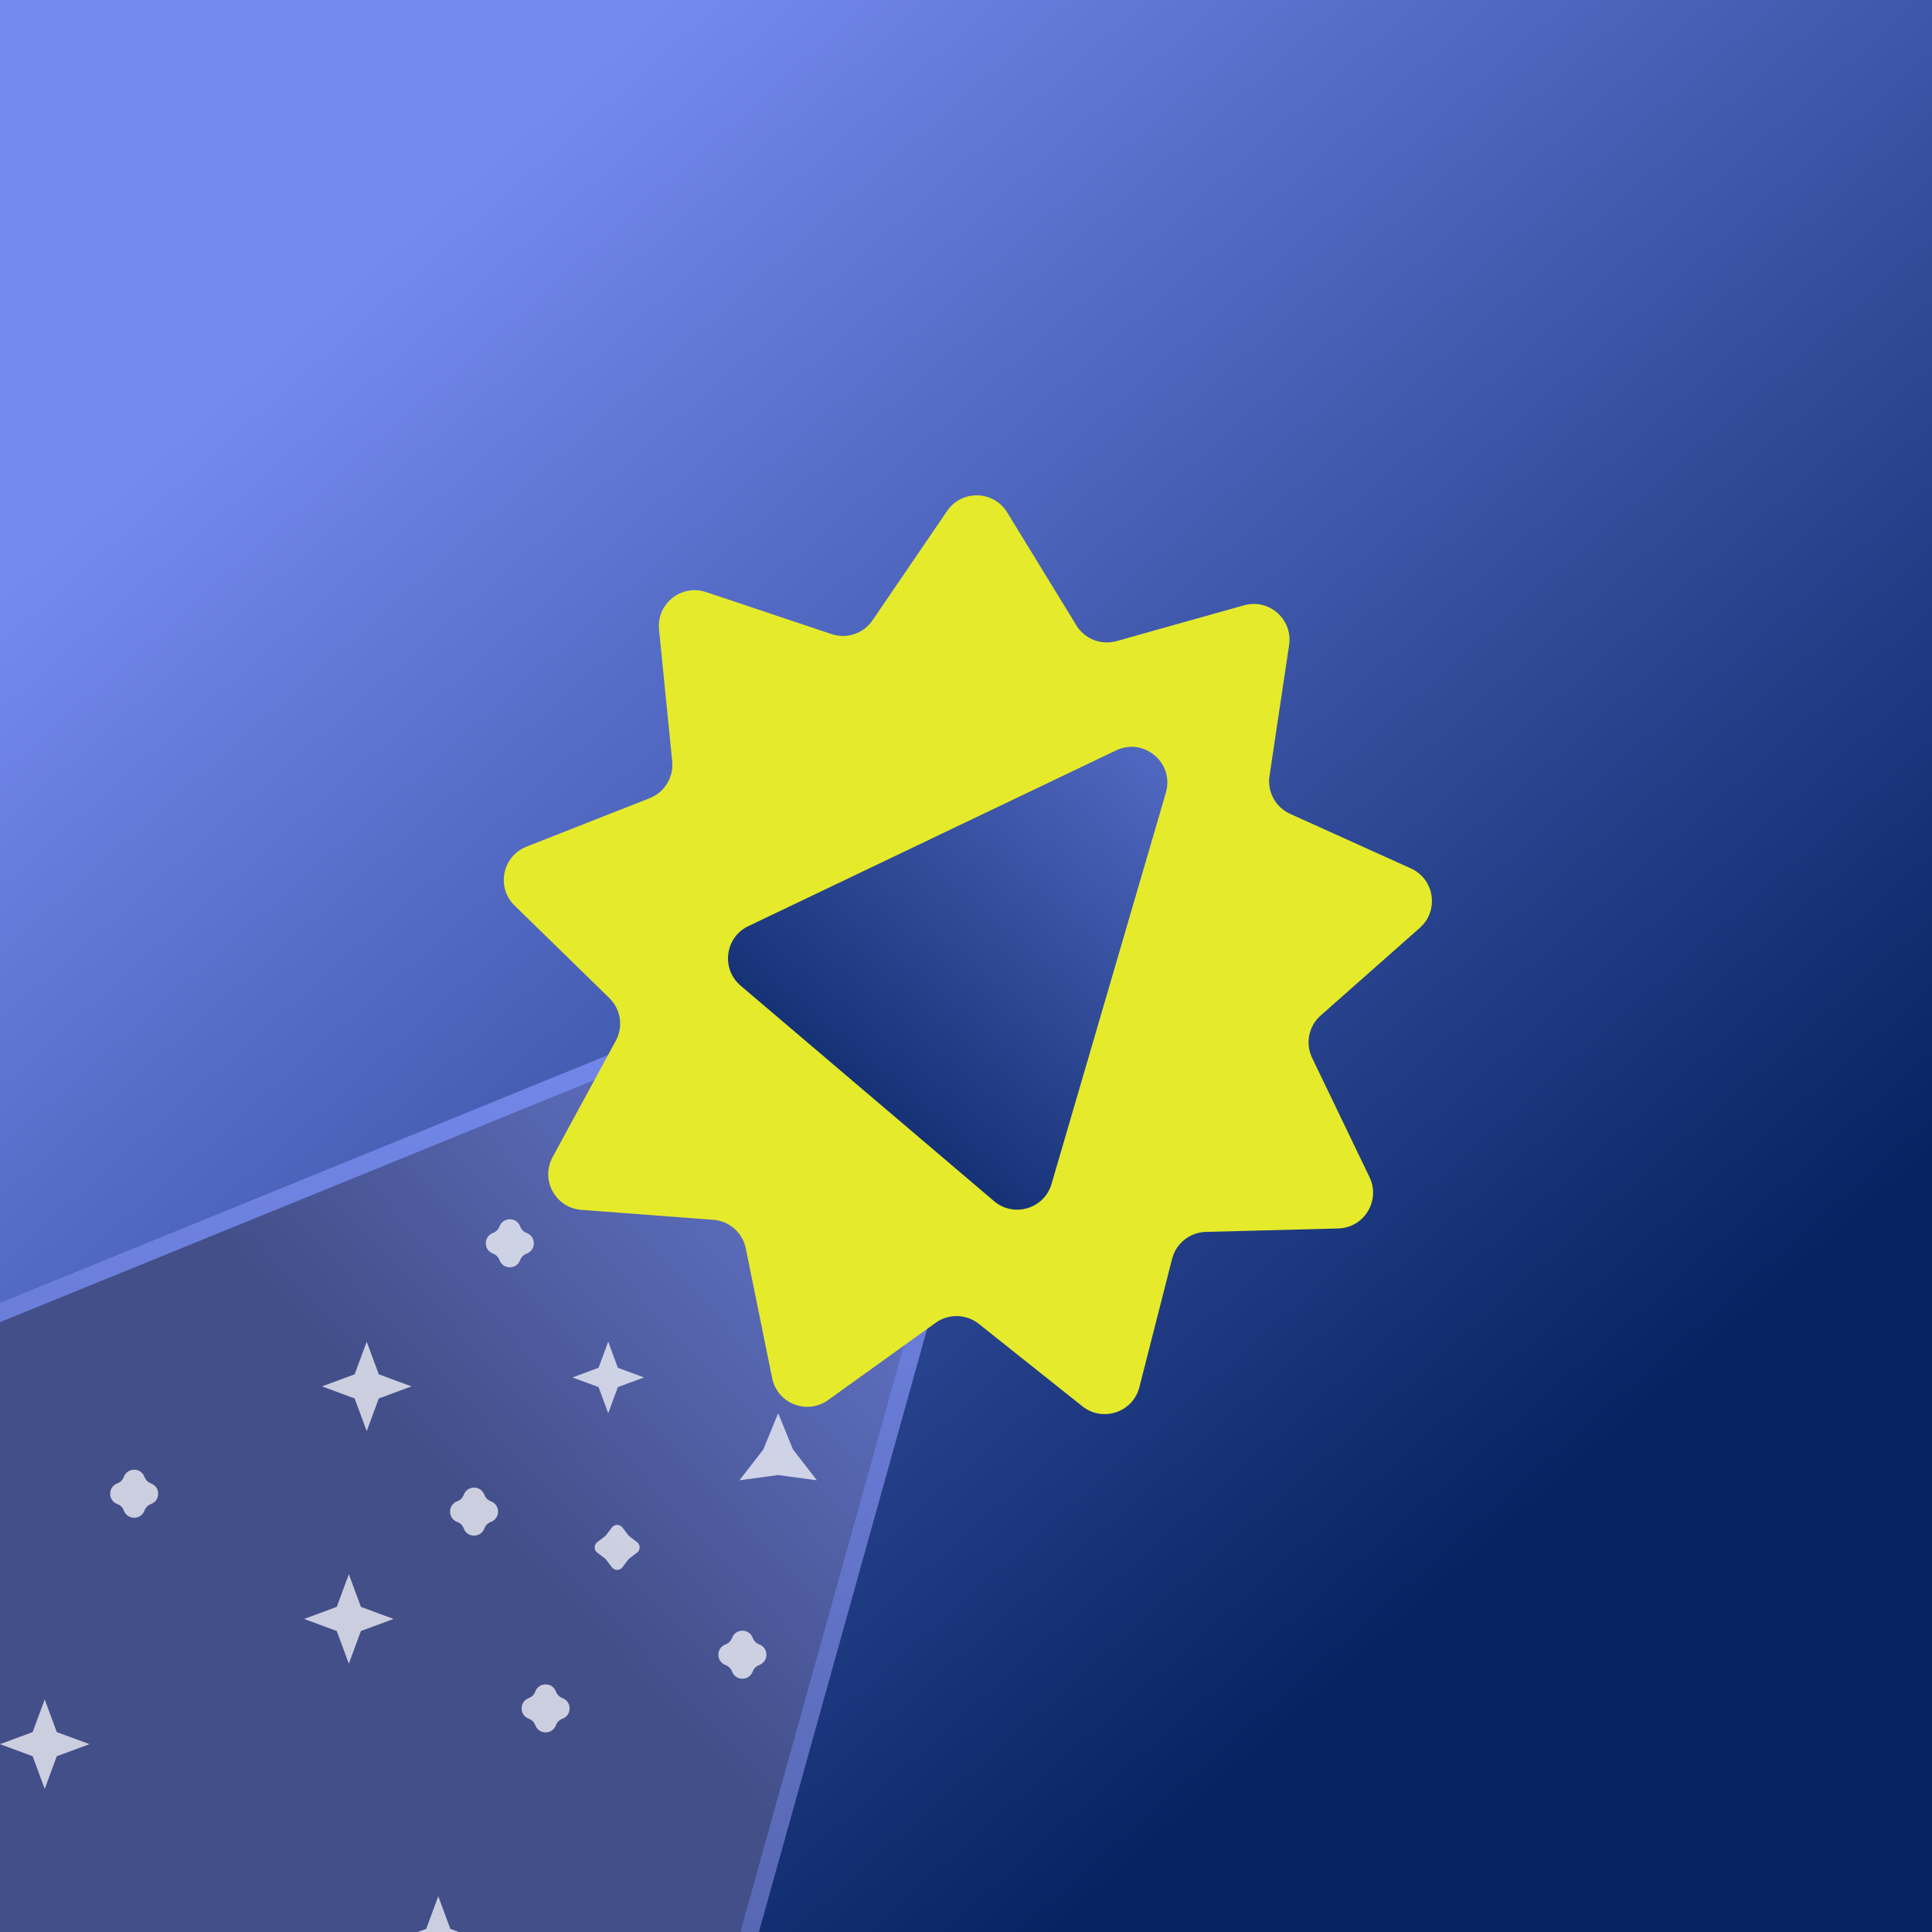
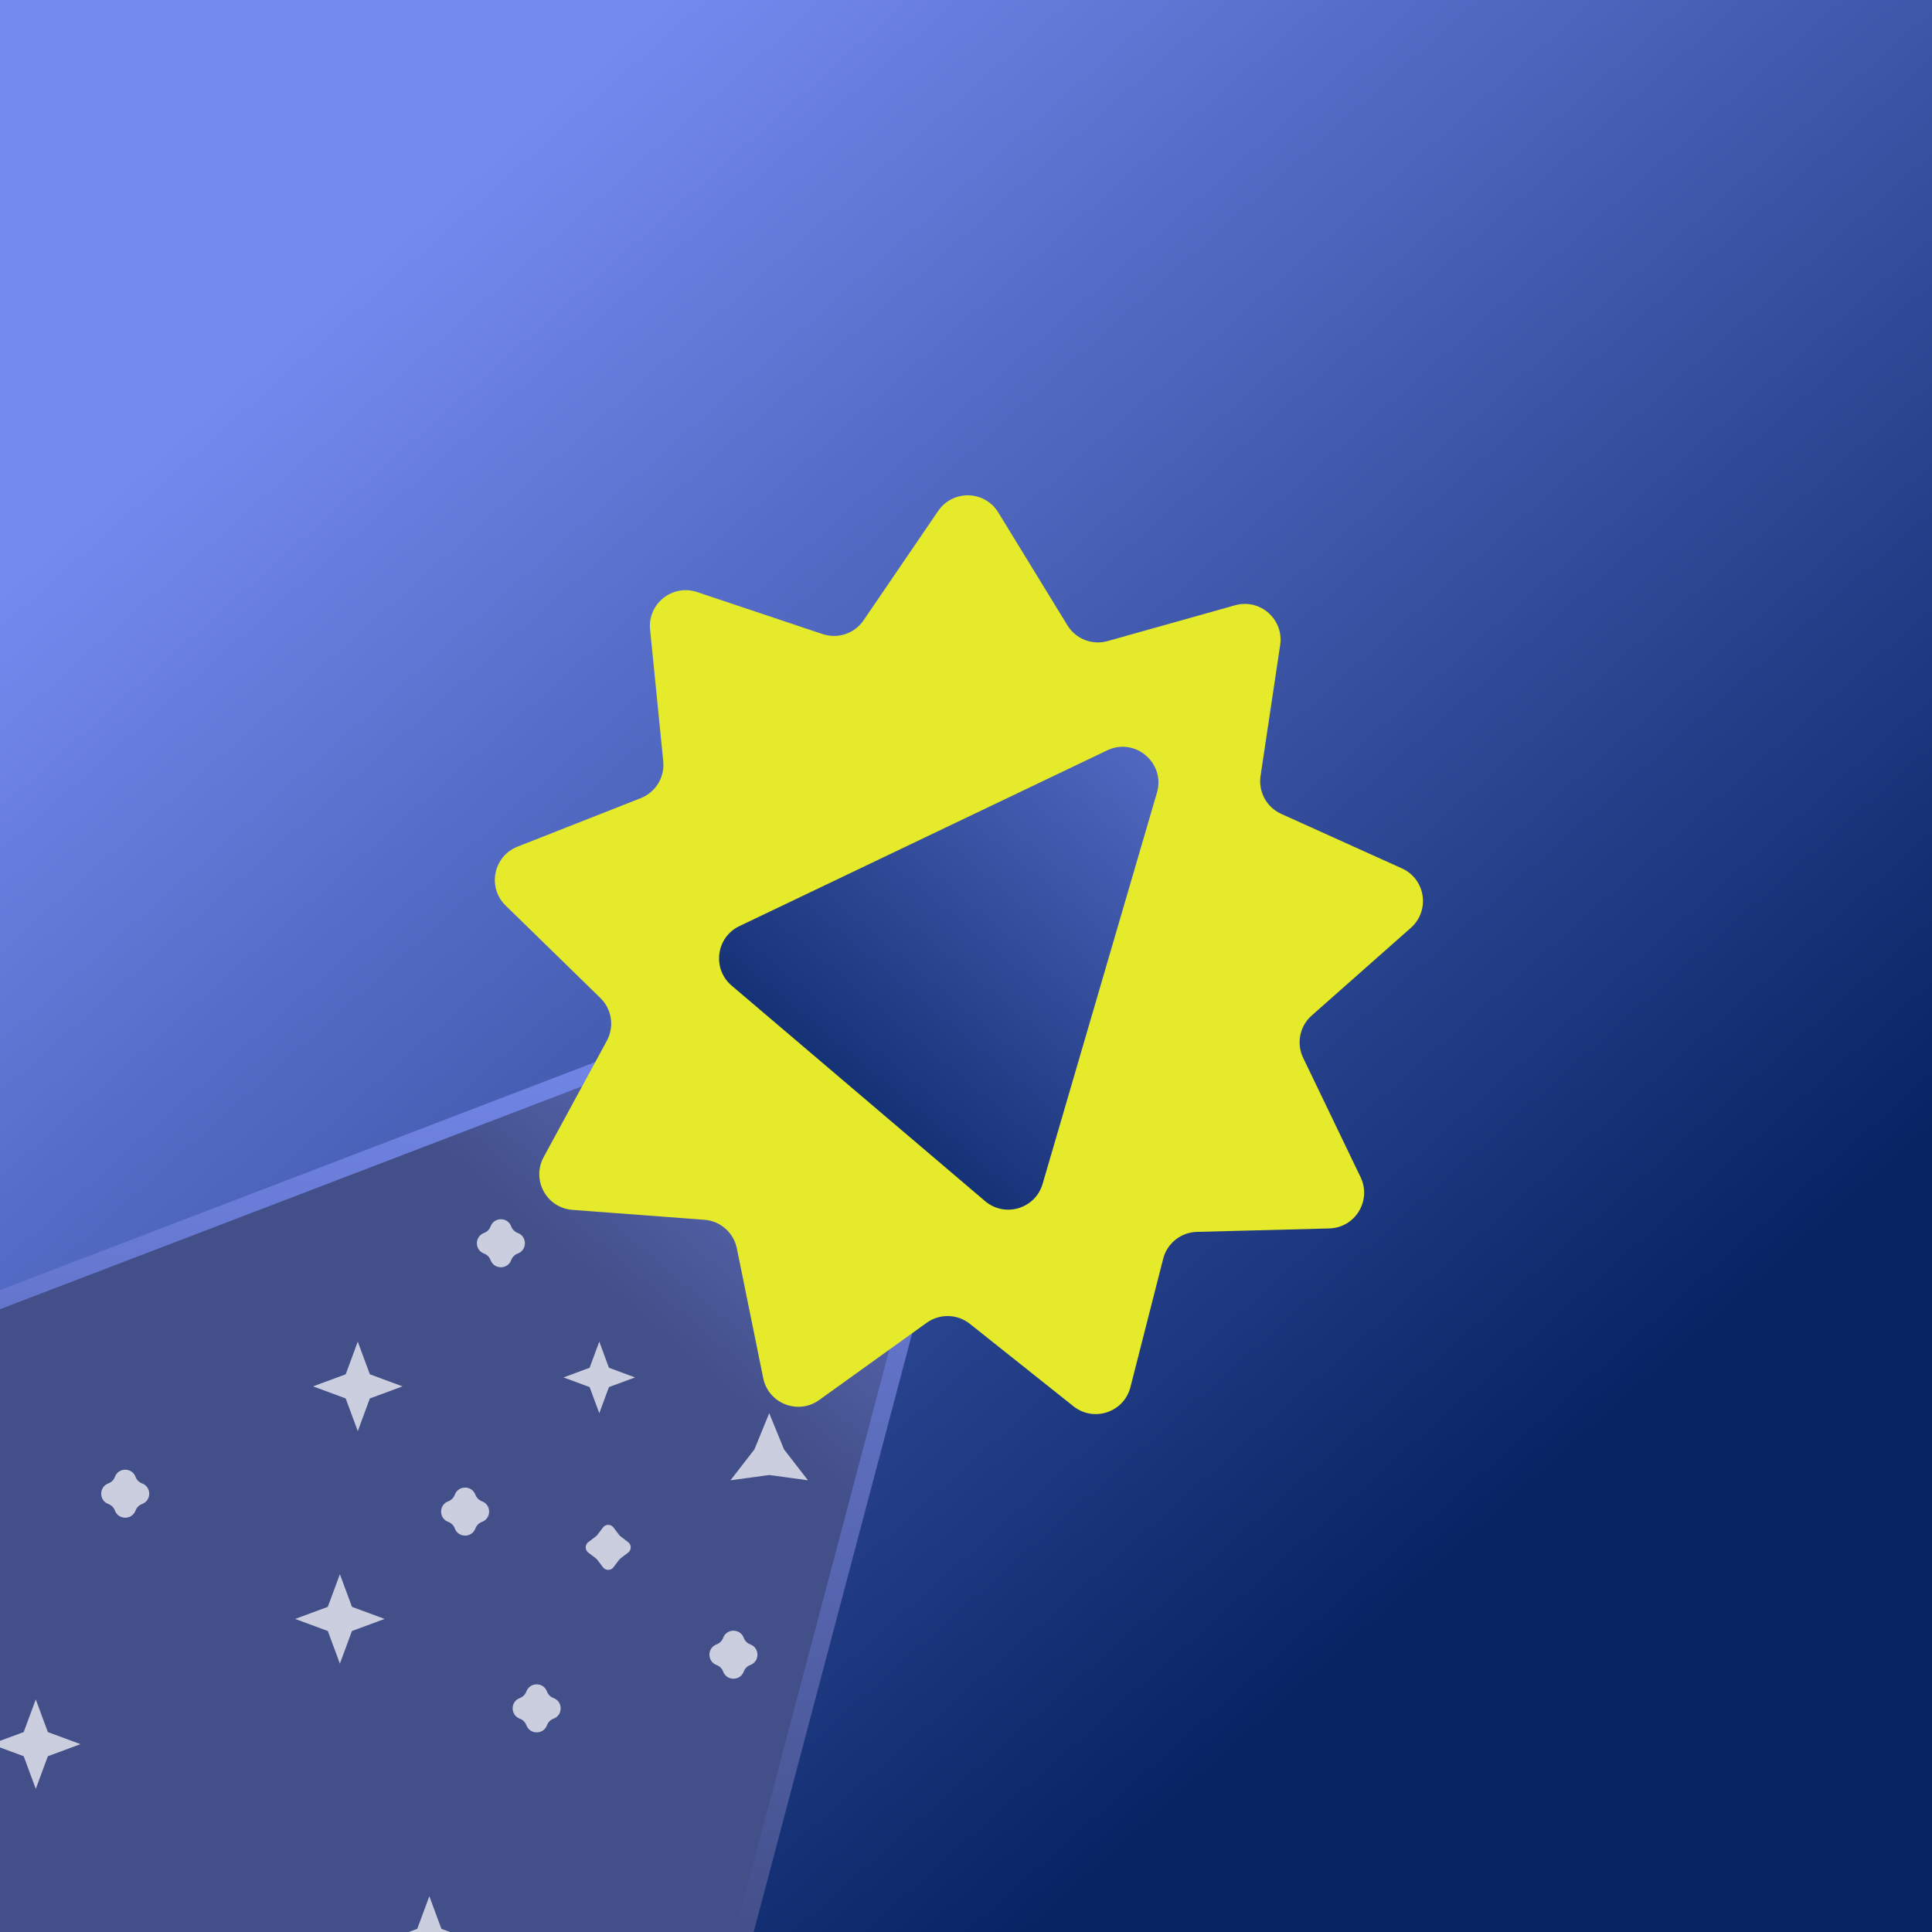
<svg xmlns="http://www.w3.org/2000/svg" width="108" height="108" viewBox="0 0 108 108" fill="none">
-   <g clip-path="url(#clip0_4_227)">
-     <rect width="108" height="108" fill="url(#paint0_linear_4_227)" />
-     <path d="M55.411 59.57L41.127 110.793L29.262 144.218L-19.398 110.748L-6.939 76.198L46.181 54.552L55.411 59.57Z" fill="url(#paint1_linear_4_227)" stroke="url(#paint2_linear_4_227)" />
-     <path d="M52.945 28.562C53.763 27.364 55.545 27.408 56.303 28.645L60.169 34.958C60.637 35.721 61.554 36.08 62.416 35.838L69.543 33.836C70.94 33.443 72.276 34.622 72.062 36.057L70.966 43.378C70.834 44.263 71.305 45.129 72.121 45.497L78.868 48.544C80.19 49.141 80.457 50.903 79.37 51.865L73.825 56.769C73.154 57.362 72.959 58.328 73.347 59.134L76.557 65.805C77.186 67.112 76.257 68.634 74.807 68.672L67.407 68.864C66.512 68.887 65.742 69.502 65.521 70.369L63.692 77.543C63.333 78.949 61.644 79.517 60.508 78.614L54.716 74.004C54.015 73.447 53.03 73.423 52.303 73.945L46.291 78.264C45.113 79.111 43.453 78.46 43.164 77.038L41.69 69.784C41.511 68.907 40.772 68.255 39.88 68.188L32.498 67.632C31.051 67.524 30.198 65.959 30.891 64.683L34.424 58.178C34.851 57.392 34.704 56.417 34.063 55.792L28.766 50.622C27.727 49.608 28.08 47.861 29.43 47.33L36.318 44.618C37.151 44.29 37.664 43.449 37.576 42.558L36.841 35.192C36.697 33.748 38.09 32.636 39.466 33.097L46.486 35.447C47.334 35.731 48.269 35.417 48.773 34.678L52.945 28.562Z" fill="#E5EB2B" />
-     <path d="M62.391 41.947C63.951 41.201 65.658 42.653 65.173 44.312L58.782 66.182C58.376 67.573 56.671 68.083 55.567 67.144L41.401 55.099C40.297 54.16 40.526 52.396 41.834 51.771L62.391 41.947Z" fill="url(#paint3_linear_4_227)" />
-     <path d="M27.923 68.559C28.121 68.024 28.879 68.024 29.077 68.559C29.139 68.728 29.272 68.861 29.441 68.923C29.976 69.121 29.976 69.879 29.441 70.077C29.272 70.139 29.139 70.272 29.077 70.441C28.879 70.976 28.121 70.976 27.923 70.441C27.861 70.272 27.728 70.139 27.559 70.077C27.024 69.879 27.024 69.121 27.559 68.923C27.728 68.861 27.861 68.728 27.923 68.559Z" fill="white" fill-opacity="0.72" />
-     <path d="M43.5 79L44.327 81.022L45.665 82.75L43.5 82.455L41.335 82.75L42.673 81.022L43.5 79Z" fill="white" fill-opacity="0.72" />
-     <path d="M34.206 85.388C34.354 85.193 34.646 85.193 34.794 85.388L35.116 85.813C35.137 85.839 35.161 85.863 35.187 85.884L35.612 86.206C35.807 86.354 35.807 86.646 35.612 86.794L35.187 87.116C35.161 87.137 35.137 87.161 35.116 87.187L34.794 87.612C34.646 87.807 34.354 87.807 34.206 87.612L33.884 87.187C33.863 87.161 33.839 87.137 33.813 87.116L33.388 86.794C33.193 86.646 33.193 86.354 33.388 86.206L33.813 85.884C33.839 85.863 33.863 85.839 33.884 85.813L34.206 85.388Z" fill="white" fill-opacity="0.72" />
-     <path d="M20.5 75L21.175 76.825L23 77.5L21.175 78.175L20.5 80L19.825 78.175L18 77.5L19.825 76.825L20.5 75Z" fill="white" fill-opacity="0.72" />
-     <path d="M34 75L34.54 76.46L36 77L34.54 77.54L34 79L33.46 77.54L32 77L33.46 76.46L34 75Z" fill="white" fill-opacity="0.72" />
-     <path d="M29.923 94.559C30.121 94.024 30.879 94.024 31.077 94.559C31.139 94.728 31.272 94.861 31.441 94.923C31.976 95.121 31.976 95.879 31.441 96.077C31.272 96.139 31.139 96.272 31.077 96.441C30.879 96.976 30.121 96.976 29.923 96.441C29.861 96.272 29.728 96.139 29.559 96.077C29.024 95.879 29.024 95.121 29.559 94.923C29.728 94.861 29.861 94.728 29.923 94.559Z" fill="white" fill-opacity="0.72" />
-     <path d="M6.923 82.559C7.121 82.024 7.879 82.024 8.077 82.559C8.139 82.728 8.272 82.861 8.441 82.923C8.976 83.121 8.976 83.879 8.441 84.077C8.272 84.139 8.139 84.272 8.077 84.441C7.879 84.976 7.121 84.976 6.923 84.441C6.861 84.272 6.728 84.139 6.559 84.077C6.024 83.879 6.024 83.121 6.559 82.923C6.728 82.861 6.861 82.728 6.923 82.559Z" fill="white" fill-opacity="0.72" />
-     <path d="M19.5 88L20.175 89.825L22 90.5L20.175 91.175L19.5 93L18.825 91.175L17 90.5L18.825 89.825L19.5 88Z" fill="white" fill-opacity="0.72" />
-     <path d="M24.5 106L25.175 107.825L27 108.5L25.175 109.175L24.5 111L23.825 109.175L22 108.5L23.825 107.825L24.5 106Z" fill="white" fill-opacity="0.72" />
-     <path d="M2.5 95L3.175 96.825L5 97.5L3.175 98.175L2.5 100L1.825 98.175L0 97.5L1.825 96.825L2.5 95Z" fill="white" fill-opacity="0.72" />
-     <path d="M25.923 83.559C26.121 83.024 26.879 83.024 27.077 83.559C27.139 83.728 27.272 83.861 27.441 83.923C27.976 84.121 27.976 84.879 27.441 85.077C27.272 85.139 27.139 85.272 27.077 85.441C26.879 85.976 26.121 85.976 25.923 85.441C25.861 85.272 25.728 85.139 25.559 85.077C25.024 84.879 25.024 84.121 25.559 83.923C25.728 83.861 25.861 83.728 25.923 83.559Z" fill="white" fill-opacity="0.72" />
-     <path d="M40.923 91.559C41.121 91.024 41.879 91.024 42.077 91.559C42.139 91.728 42.272 91.861 42.441 91.923C42.976 92.121 42.976 92.879 42.441 93.077C42.272 93.139 42.139 93.272 42.077 93.441C41.879 93.976 41.121 93.976 40.923 93.441C40.861 93.272 40.728 93.139 40.559 93.077C40.024 92.879 40.024 92.121 40.559 91.923C40.728 91.861 40.861 91.728 40.923 91.559Z" fill="white" fill-opacity="0.72" />
-   </g>
+   <rect width="108" height="108" fill="url(#paint0_linear_bg)" />
+   <path d="M54.903 57.798L41.615 107.999H-0.5V72.842L45.435 55.25L47.929 55.008L54.903 57.798Z" fill="url(#paint0_linear_fg)" stroke="url(#paint1_linear_fg)" />
+   <path d="M52.445 28.561C53.263 27.363 55.045 27.407 55.803 28.644L59.669 34.956C60.137 35.72 61.054 36.079 61.916 35.837L69.043 33.835C70.44 33.442 71.776 34.621 71.562 36.056L70.466 43.377C70.334 44.262 70.805 45.128 71.621 45.496L78.368 48.543C79.69 49.14 79.957 50.902 78.87 51.864L73.325 56.768C72.654 57.361 72.459 58.327 72.847 59.133L76.057 65.804C76.686 67.112 75.757 68.633 74.307 68.671L66.907 68.863C66.012 68.886 65.242 69.501 65.021 70.368L63.192 77.542C62.833 78.948 61.144 79.516 60.008 78.612L54.216 74.003C53.515 73.446 52.53 73.422 51.803 73.944L45.791 78.263C44.613 79.11 42.953 78.459 42.664 77.037L41.19 69.783C41.011 68.906 40.272 68.254 39.38 68.187L31.998 67.632C30.551 67.523 29.698 65.958 30.391 64.683L33.924 58.177C34.351 57.391 34.204 56.417 33.563 55.791L28.266 50.621C27.227 49.607 27.58 47.86 28.93 47.329L35.818 44.617C36.651 44.289 37.164 43.448 37.076 42.557L36.341 35.191C36.197 33.747 37.59 32.635 38.966 33.096L45.986 35.446C46.834 35.73 47.769 35.416 48.273 34.677L52.445 28.561Z" fill="#E5EB2B" />
+   <path d="M61.891 41.946C63.451 41.2 65.158 42.651 64.673 44.311L58.282 66.181C57.876 67.572 56.171 68.082 55.067 67.144L40.901 55.098C39.797 54.159 40.026 52.395 41.334 51.77L61.891 41.946Z" fill="url(#paint2_linear_fg)" />
+   <path d="M27.423 68.558C27.621 68.023 28.379 68.023 28.577 68.558C28.639 68.727 28.772 68.86 28.941 68.922C29.476 69.12 29.476 69.878 28.941 70.076C28.772 70.138 28.639 70.271 28.577 70.44C28.379 70.975 27.621 70.975 27.423 70.44C27.361 70.271 27.228 70.138 27.059 70.076C26.524 69.878 26.524 69.12 27.059 68.922C27.228 68.86 27.361 68.727 27.423 68.558Z" fill="white" fill-opacity="0.72" />
+   <path d="M43 78.999L43.827 81.022L45.165 82.749L43 82.454L40.835 82.749L42.173 81.022L43 78.999Z" fill="white" fill-opacity="0.72" />
+   <path d="M33.706 85.387C33.854 85.192 34.146 85.192 34.294 85.387L34.616 85.812C34.637 85.838 34.661 85.862 34.687 85.883L35.112 86.205C35.307 86.353 35.307 86.645 35.112 86.793L34.687 87.115C34.661 87.136 34.637 87.16 34.616 87.186L34.294 87.611C34.146 87.806 33.854 87.806 33.706 87.611L33.384 87.186C33.363 87.16 33.339 87.136 33.313 87.115L32.888 86.793C32.693 86.645 32.693 86.353 32.888 86.205L33.313 85.883C33.339 85.862 33.363 85.838 33.384 85.812L33.706 85.387Z" fill="white" fill-opacity="0.72" />
+   <path d="M20 74.999L20.675 76.824L22.5 77.499L20.675 78.174L20 79.999L19.325 78.174L17.5 77.499L19.325 76.824L20 74.999Z" fill="white" fill-opacity="0.72" />
+   <path d="M33.5 74.999L34.04 76.459L35.5 76.999L34.04 77.539L33.5 78.999L32.96 77.539L31.5 76.999L32.96 76.459L33.5 74.999Z" fill="white" fill-opacity="0.72" />
+   <path d="M29.423 94.558C29.621 94.023 30.379 94.023 30.577 94.558C30.639 94.727 30.772 94.86 30.941 94.922C31.476 95.12 31.476 95.878 30.941 96.076C30.772 96.138 30.639 96.271 30.577 96.44C30.379 96.975 29.621 96.975 29.423 96.44C29.361 96.271 29.228 96.138 29.059 96.076C28.524 95.878 28.524 95.12 29.059 94.922C29.228 94.86 29.361 94.727 29.423 94.558Z" fill="white" fill-opacity="0.72" />
+   <path d="M6.423 82.558C6.621 82.023 7.379 82.023 7.577 82.558C7.639 82.727 7.772 82.86 7.941 82.922C8.476 83.12 8.476 83.878 7.941 84.076C7.772 84.138 7.639 84.271 7.577 84.44C7.379 84.975 6.621 84.975 6.423 84.44C6.361 84.271 6.228 84.138 6.059 84.076C5.524 83.878 5.524 83.12 6.059 82.922C6.228 82.86 6.361 82.727 6.423 82.558Z" fill="white" fill-opacity="0.72" />
+   <path d="M19 87.999L19.675 89.824L21.5 90.499L19.675 91.174L19 92.999L18.325 91.174L16.5 90.499L18.325 89.824L19 87.999Z" fill="white" fill-opacity="0.72" />
+   <path d="M24 105.999L24.675 107.824L26.5 108.499L24.675 109.174L24 110.999L23.325 109.174L21.5 108.499L23.325 107.824L24 105.999Z" fill="white" fill-opacity="0.72" />
+   <path d="M2 94.999L2.675 96.824L4.5 97.499L2.675 98.174L2 99.999L1.325 98.174L-0.5 97.499L1.325 96.824L2 94.999Z" fill="white" fill-opacity="0.72" />
+   <path d="M25.423 83.558C25.621 83.023 26.379 83.023 26.577 83.558C26.639 83.727 26.772 83.86 26.941 83.922C27.476 84.12 27.476 84.878 26.941 85.076C26.772 85.138 26.639 85.271 26.577 85.44C26.379 85.975 25.621 85.975 25.423 85.44C25.361 85.271 25.228 85.138 25.059 85.076C24.524 84.878 24.524 84.12 25.059 83.922C25.228 83.86 25.361 83.727 25.423 83.558Z" fill="white" fill-opacity="0.72" />
+   <path d="M40.423 91.558C40.621 91.023 41.379 91.023 41.577 91.558C41.639 91.727 41.772 91.86 41.941 91.922C42.476 92.12 42.476 92.878 41.941 93.076C41.772 93.138 41.639 93.271 41.577 93.44C41.379 93.975 40.621 93.975 40.423 93.44C40.361 93.271 40.228 93.138 40.059 93.076C39.524 92.878 39.524 92.12 40.059 91.922C40.228 91.86 40.361 91.727 40.423 91.558Z" fill="white" fill-opacity="0.72" />
  <defs>
-     <linearGradient id="paint0_linear_4_227" x1="12.5" y1="6.5" x2="100.5" y2="105.5" gradientUnits="userSpaceOnUse">
+     <linearGradient id="paint0_linear_bg" x1="12.5" y1="6.5" x2="100.5" y2="105.5" gradientUnits="userSpaceOnUse">
      <stop offset="0.087" stop-color="#758AEF" />
      <stop offset="0.806" stop-color="#062362" />
    </linearGradient>
-     <linearGradient id="paint1_linear_4_227" x1="59" y1="50.5" x2="25" y2="82.5" gradientUnits="userSpaceOnUse">
+     <linearGradient id="paint0_linear_fg" x1="57.73" y1="52.422" x2="37.789" y2="75.935" gradientUnits="userSpaceOnUse">
      <stop stop-color="#758AEF" />
      <stop offset="1" stop-color="#434F89" />
    </linearGradient>
-     <linearGradient id="paint2_linear_4_227" x1="18" y1="54" x2="18" y2="145" gradientUnits="userSpaceOnUse">
+     <linearGradient id="paint1_linear_fg" x1="27.25" y1="54.499" x2="27.25" y2="108.499" gradientUnits="userSpaceOnUse">
      <stop stop-color="#758AEF" />
      <stop offset="1" stop-color="#434F89" />
    </linearGradient>
-     <linearGradient id="paint3_linear_4_227" x1="74.5" y1="30" x2="44" y2="66.5" gradientUnits="userSpaceOnUse">
+     <linearGradient id="paint2_linear_fg" x1="74" y1="29.999" x2="43.5" y2="66.499" gradientUnits="userSpaceOnUse">
      <stop stop-color="#758AEF" />
      <stop offset="1" stop-color="#062362" />
    </linearGradient>
-     <clipPath id="clip0_4_227">
-       <rect width="108" height="108" fill="white" />
-     </clipPath>
  </defs>
</svg>
